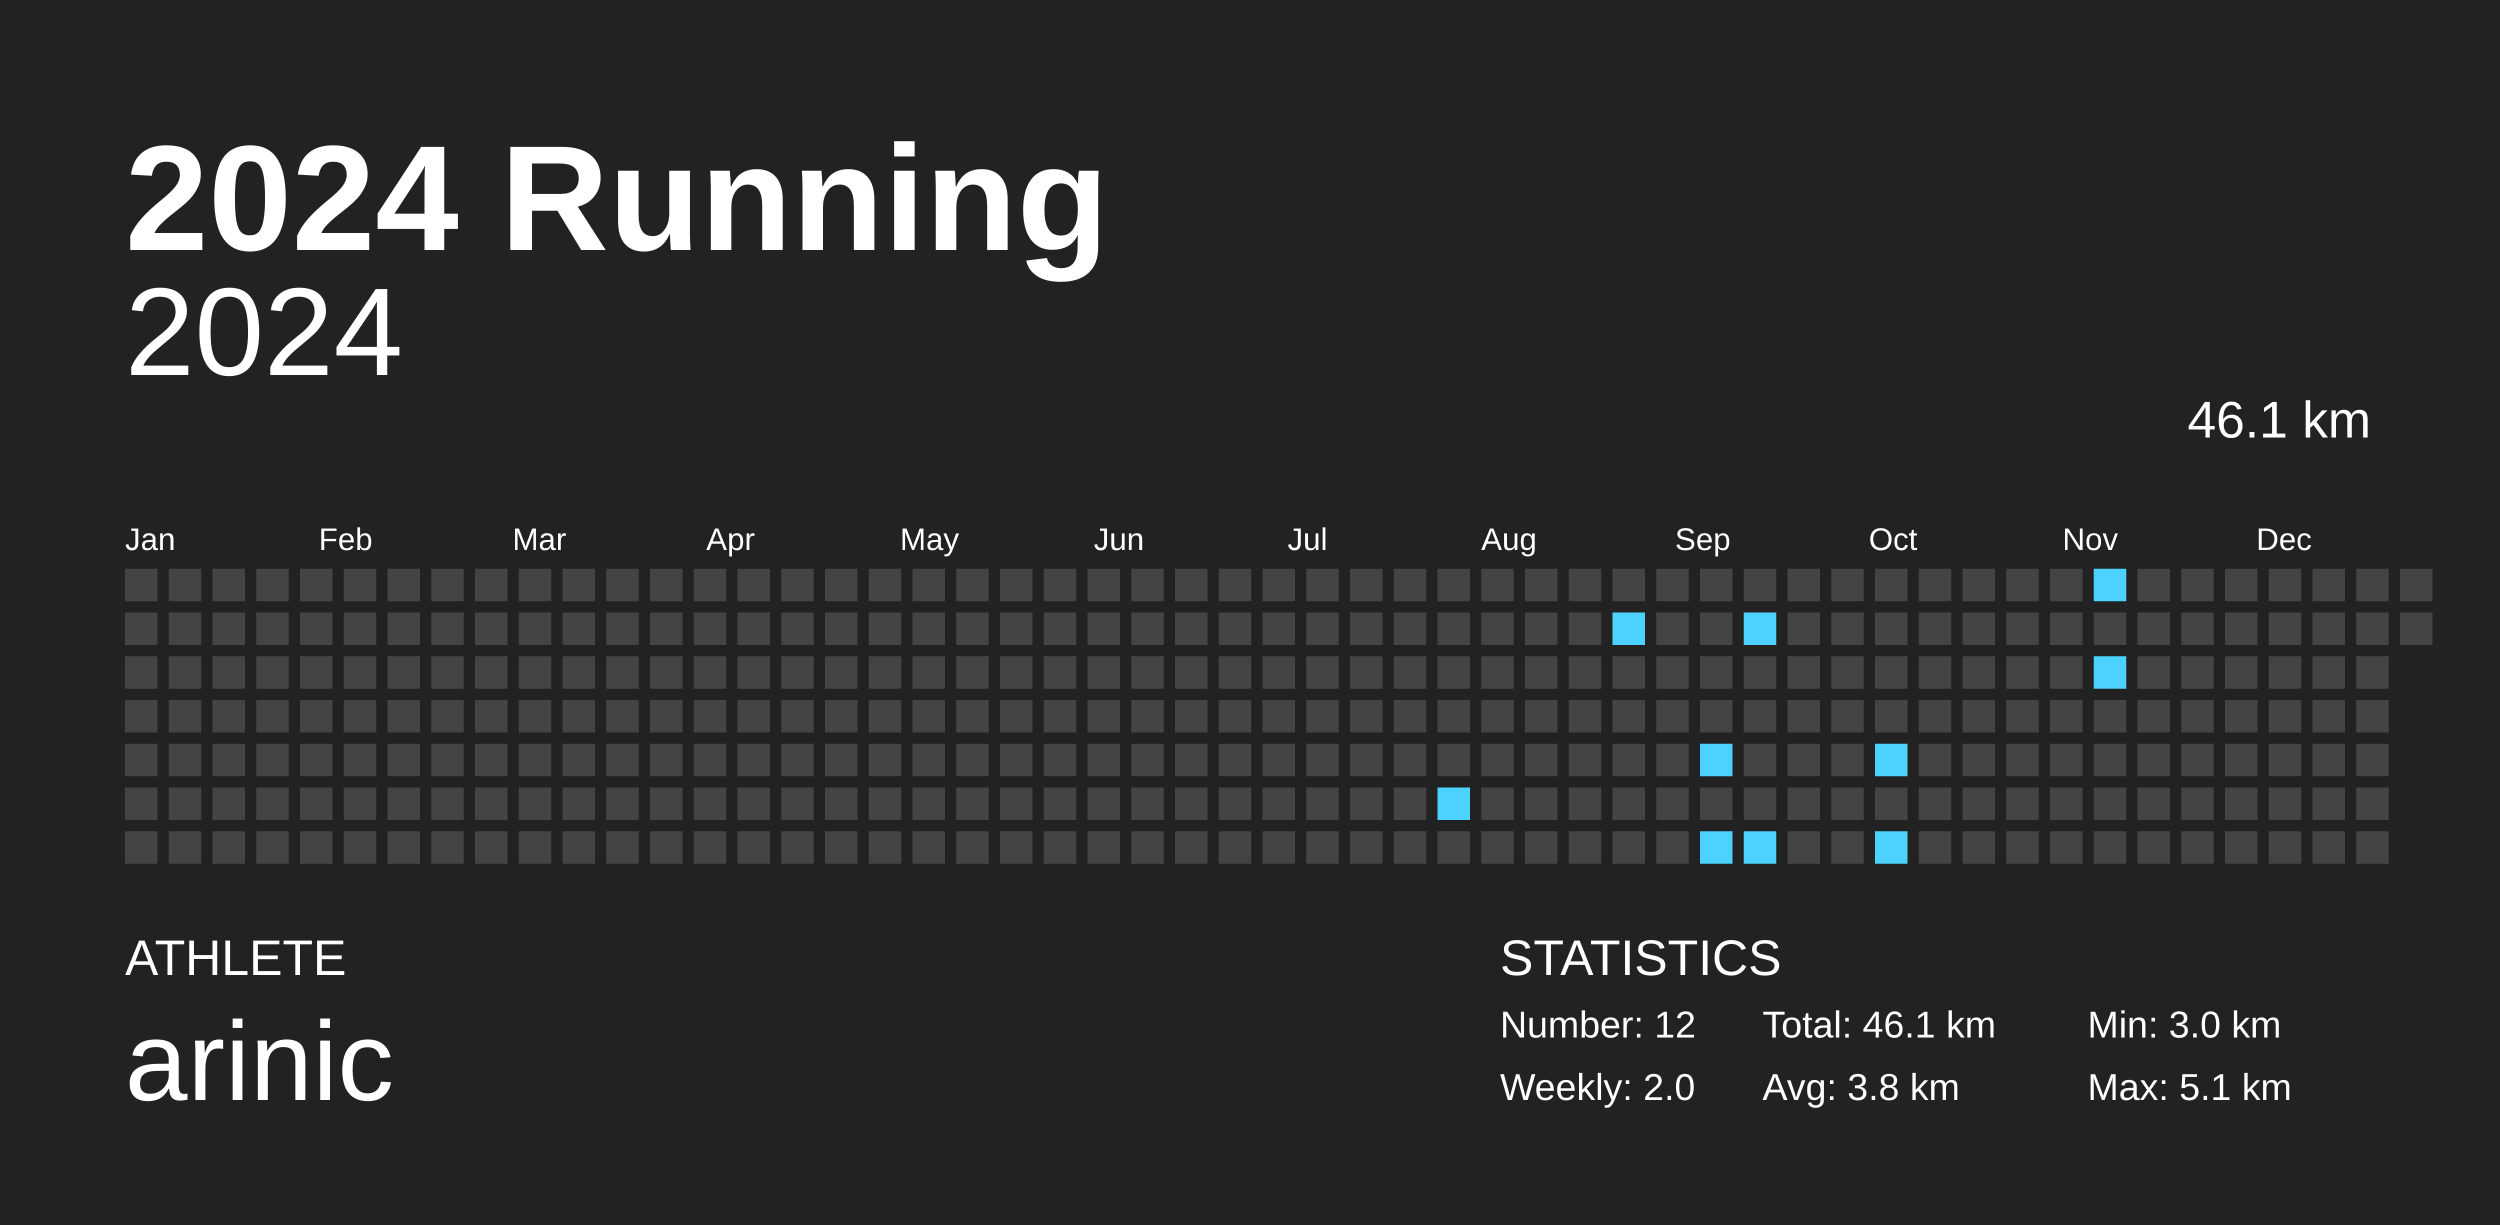
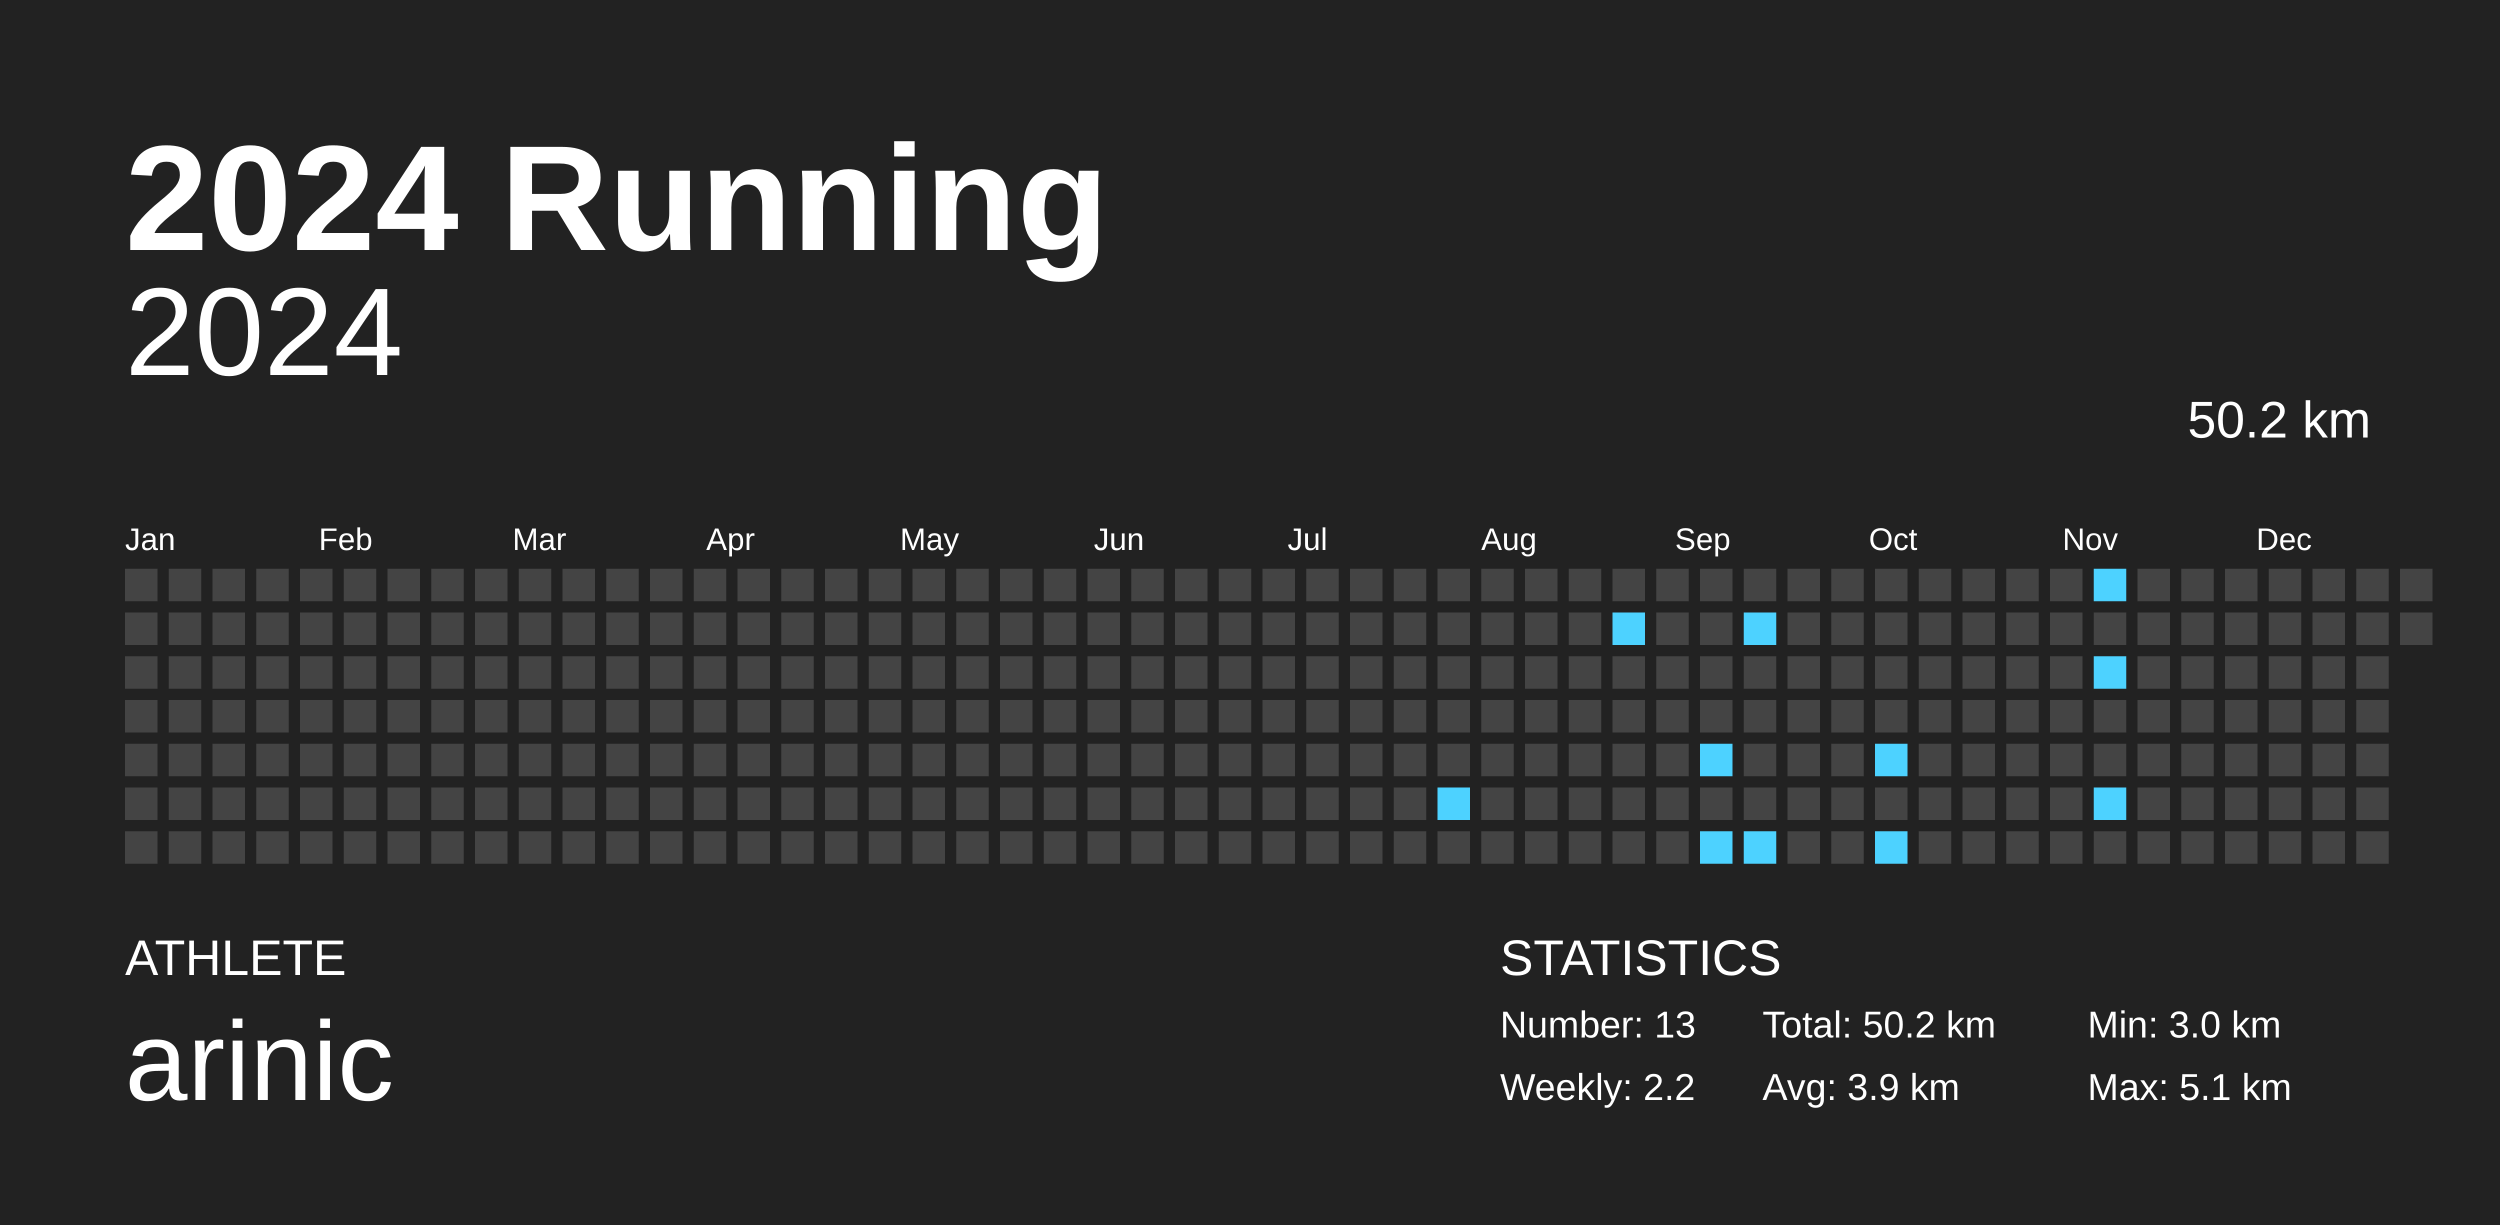
<svg xmlns="http://www.w3.org/2000/svg" baseProfile="full" height="98mm" version="1.1" viewBox="0,0,200,98" width="200mm">
  <defs />
  <rect fill="#222222" height="98" width="200" x="0" y="0" />
  <text fill="#FFFFFF" style="font-size:12px; font-family:Arial; font-weight:bold;" x="10" y="20">2024 Running</text>
  <text fill="#FFFFFF" style="font-size:4px; font-family:Arial" x="10" y="78">ATHLETE</text>
  <text fill="#FFFFFF" style="font-size:9px; font-family:Arial" x="10" y="88">arinic</text>
  <text fill="#FFFFFF" style="font-size:4px; font-family:Arial" x="120" y="78">STATISTICS</text>
-   <text fill="#FFFFFF" style="font-size:3px; font-family:Arial" x="120" y="83">Number: 12</text>
-   <text fill="#FFFFFF" style="font-size:3px; font-family:Arial" x="120" y="88">Weekly: 2.0</text>
-   <text fill="#FFFFFF" style="font-size:3px; font-family:Arial" x="141" y="83">Total: 46.1 km</text>
-   <text fill="#FFFFFF" style="font-size:3px; font-family:Arial" x="141" y="88">Avg: 3.8 km</text>
+   <text fill="#FFFFFF" style="font-size:3px; font-family:Arial" x="120" y="83">Number: 13</text>
+   <text fill="#FFFFFF" style="font-size:3px; font-family:Arial" x="120" y="88">Weekly: 2.2</text>
+   <text fill="#FFFFFF" style="font-size:3px; font-family:Arial" x="141" y="83">Total: 50.2 km</text>
+   <text fill="#FFFFFF" style="font-size:3px; font-family:Arial" x="141" y="88">Avg: 3.9 km</text>
  <text fill="#FFFFFF" style="font-size:3px; font-family:Arial" x="167" y="83">Min: 3.0 km</text>
  <text fill="#FFFFFF" style="font-size:3px; font-family:Arial" x="167" y="88">Max: 5.1 km</text>
  <text alignment-baseline="hanging" fill="#FFFFFF" style="font-size:10.0px; font-family:Arial;" x="10" y="30">2024</text>
-   <text alignment-baseline="hanging" fill="#FFFFFF" style="font-size:4.125px; font-family:Arial;" x="175" y="35">46.1 km</text>
+   <text alignment-baseline="hanging" fill="#FFFFFF" style="font-size:4.125px; font-family:Arial;" x="175" y="35">50.2 km</text>
  <text fill="#FFFFFF" style="font-size:2.5px; font-family:Arial" x="10.0" y="44">Jan</text>
  <text fill="#FFFFFF" style="font-size:2.5px; font-family:Arial" x="25.5" y="44">Feb</text>
  <text fill="#FFFFFF" style="font-size:2.5px; font-family:Arial" x="41.0" y="44">Mar</text>
  <text fill="#FFFFFF" style="font-size:2.5px; font-family:Arial" x="56.5" y="44">Apr</text>
  <text fill="#FFFFFF" style="font-size:2.5px; font-family:Arial" x="72.0" y="44">May</text>
  <text fill="#FFFFFF" style="font-size:2.5px; font-family:Arial" x="87.5" y="44">Jun</text>
  <text fill="#FFFFFF" style="font-size:2.5px; font-family:Arial" x="103.0" y="44">Jul</text>
  <text fill="#FFFFFF" style="font-size:2.5px; font-family:Arial" x="118.5" y="44">Aug</text>
  <text fill="#FFFFFF" style="font-size:2.5px; font-family:Arial" x="134.0" y="44">Sep</text>
  <text fill="#FFFFFF" style="font-size:2.5px; font-family:Arial" x="149.5" y="44">Oct</text>
  <text fill="#FFFFFF" style="font-size:2.5px; font-family:Arial" x="165.0" y="44">Nov</text>
  <text fill="#FFFFFF" style="font-size:2.5px; font-family:Arial" x="180.5" y="44">Dec</text>
  <rect fill="#444444" height="2.6" width="2.6" x="10.0" y="45.5" />
  <rect fill="#444444" height="2.6" width="2.6" x="10.0" y="49.0" />
  <rect fill="#444444" height="2.6" width="2.6" x="10.0" y="52.5" />
  <rect fill="#444444" height="2.6" width="2.6" x="10.0" y="56.0" />
  <rect fill="#444444" height="2.6" width="2.6" x="10.0" y="59.5" />
  <rect fill="#444444" height="2.6" width="2.6" x="10.0" y="63.0" />
  <rect fill="#444444" height="2.6" width="2.6" x="10.0" y="66.5" />
  <rect fill="#444444" height="2.6" width="2.6" x="13.5" y="45.5" />
  <rect fill="#444444" height="2.6" width="2.6" x="13.5" y="49.0" />
  <rect fill="#444444" height="2.6" width="2.6" x="13.5" y="52.5" />
  <rect fill="#444444" height="2.6" width="2.6" x="13.5" y="56.0" />
  <rect fill="#444444" height="2.6" width="2.6" x="13.5" y="59.5" />
  <rect fill="#444444" height="2.6" width="2.6" x="13.5" y="63.0" />
  <rect fill="#444444" height="2.6" width="2.6" x="13.5" y="66.5" />
  <rect fill="#444444" height="2.6" width="2.6" x="17.0" y="45.5" />
  <rect fill="#444444" height="2.6" width="2.6" x="17.0" y="49.0" />
  <rect fill="#444444" height="2.6" width="2.6" x="17.0" y="52.5" />
  <rect fill="#444444" height="2.6" width="2.6" x="17.0" y="56.0" />
  <rect fill="#444444" height="2.6" width="2.6" x="17.0" y="59.5" />
  <rect fill="#444444" height="2.6" width="2.6" x="17.0" y="63.0" />
  <rect fill="#444444" height="2.6" width="2.6" x="17.0" y="66.5" />
  <rect fill="#444444" height="2.6" width="2.6" x="20.5" y="45.5" />
  <rect fill="#444444" height="2.6" width="2.6" x="20.5" y="49.0" />
  <rect fill="#444444" height="2.6" width="2.6" x="20.5" y="52.5" />
  <rect fill="#444444" height="2.6" width="2.6" x="20.5" y="56.0" />
  <rect fill="#444444" height="2.6" width="2.6" x="20.5" y="59.5" />
  <rect fill="#444444" height="2.6" width="2.6" x="20.5" y="63.0" />
  <rect fill="#444444" height="2.6" width="2.6" x="20.5" y="66.5" />
  <rect fill="#444444" height="2.6" width="2.6" x="24.0" y="45.5" />
  <rect fill="#444444" height="2.6" width="2.6" x="24.0" y="49.0" />
  <rect fill="#444444" height="2.6" width="2.6" x="24.0" y="52.5" />
  <rect fill="#444444" height="2.6" width="2.6" x="24.0" y="56.0" />
  <rect fill="#444444" height="2.6" width="2.6" x="24.0" y="59.5" />
  <rect fill="#444444" height="2.6" width="2.6" x="24.0" y="63.0" />
  <rect fill="#444444" height="2.6" width="2.6" x="24.0" y="66.5" />
  <rect fill="#444444" height="2.6" width="2.6" x="27.5" y="45.5" />
  <rect fill="#444444" height="2.6" width="2.6" x="27.5" y="49.0" />
  <rect fill="#444444" height="2.6" width="2.6" x="27.5" y="52.5" />
  <rect fill="#444444" height="2.6" width="2.6" x="27.5" y="56.0" />
  <rect fill="#444444" height="2.6" width="2.6" x="27.5" y="59.5" />
  <rect fill="#444444" height="2.6" width="2.6" x="27.5" y="63.0" />
  <rect fill="#444444" height="2.6" width="2.6" x="27.5" y="66.5" />
  <rect fill="#444444" height="2.6" width="2.6" x="31.0" y="45.5" />
  <rect fill="#444444" height="2.6" width="2.6" x="31.0" y="49.0" />
  <rect fill="#444444" height="2.6" width="2.6" x="31.0" y="52.5" />
  <rect fill="#444444" height="2.6" width="2.6" x="31.0" y="56.0" />
  <rect fill="#444444" height="2.6" width="2.6" x="31.0" y="59.5" />
  <rect fill="#444444" height="2.6" width="2.6" x="31.0" y="63.0" />
  <rect fill="#444444" height="2.6" width="2.6" x="31.0" y="66.5" />
  <rect fill="#444444" height="2.6" width="2.6" x="34.5" y="45.5" />
  <rect fill="#444444" height="2.6" width="2.6" x="34.5" y="49.0" />
  <rect fill="#444444" height="2.6" width="2.6" x="34.5" y="52.5" />
  <rect fill="#444444" height="2.6" width="2.6" x="34.5" y="56.0" />
  <rect fill="#444444" height="2.6" width="2.6" x="34.5" y="59.5" />
  <rect fill="#444444" height="2.6" width="2.6" x="34.5" y="63.0" />
  <rect fill="#444444" height="2.6" width="2.6" x="34.5" y="66.5" />
  <rect fill="#444444" height="2.6" width="2.6" x="38.0" y="45.5" />
  <rect fill="#444444" height="2.6" width="2.6" x="38.0" y="49.0" />
  <rect fill="#444444" height="2.6" width="2.6" x="38.0" y="52.5" />
  <rect fill="#444444" height="2.6" width="2.6" x="38.0" y="56.0" />
  <rect fill="#444444" height="2.6" width="2.6" x="38.0" y="59.5" />
  <rect fill="#444444" height="2.6" width="2.6" x="38.0" y="63.0" />
  <rect fill="#444444" height="2.6" width="2.6" x="38.0" y="66.5" />
  <rect fill="#444444" height="2.6" width="2.6" x="41.5" y="45.5" />
  <rect fill="#444444" height="2.6" width="2.6" x="41.5" y="49.0" />
  <rect fill="#444444" height="2.6" width="2.6" x="41.5" y="52.5" />
  <rect fill="#444444" height="2.6" width="2.6" x="41.5" y="56.0" />
  <rect fill="#444444" height="2.6" width="2.6" x="41.5" y="59.5" />
  <rect fill="#444444" height="2.6" width="2.6" x="41.5" y="63.0" />
  <rect fill="#444444" height="2.6" width="2.6" x="41.5" y="66.5" />
  <rect fill="#444444" height="2.6" width="2.6" x="45.0" y="45.5" />
  <rect fill="#444444" height="2.6" width="2.6" x="45.0" y="49.0" />
  <rect fill="#444444" height="2.6" width="2.6" x="45.0" y="52.5" />
  <rect fill="#444444" height="2.6" width="2.6" x="45.0" y="56.0" />
  <rect fill="#444444" height="2.6" width="2.6" x="45.0" y="59.5" />
  <rect fill="#444444" height="2.6" width="2.6" x="45.0" y="63.0" />
  <rect fill="#444444" height="2.6" width="2.6" x="45.0" y="66.5" />
  <rect fill="#444444" height="2.6" width="2.6" x="48.5" y="45.5" />
  <rect fill="#444444" height="2.6" width="2.6" x="48.5" y="49.0" />
  <rect fill="#444444" height="2.6" width="2.6" x="48.5" y="52.5" />
  <rect fill="#444444" height="2.6" width="2.6" x="48.5" y="56.0" />
  <rect fill="#444444" height="2.6" width="2.6" x="48.5" y="59.5" />
  <rect fill="#444444" height="2.6" width="2.6" x="48.5" y="63.0" />
  <rect fill="#444444" height="2.6" width="2.6" x="48.5" y="66.5" />
  <rect fill="#444444" height="2.6" width="2.6" x="52.0" y="45.5" />
  <rect fill="#444444" height="2.6" width="2.6" x="52.0" y="49.0" />
  <rect fill="#444444" height="2.6" width="2.6" x="52.0" y="52.5" />
  <rect fill="#444444" height="2.6" width="2.6" x="52.0" y="56.0" />
  <rect fill="#444444" height="2.6" width="2.6" x="52.0" y="59.5" />
  <rect fill="#444444" height="2.6" width="2.6" x="52.0" y="63.0" />
  <rect fill="#444444" height="2.6" width="2.6" x="52.0" y="66.5" />
  <rect fill="#444444" height="2.6" width="2.6" x="55.5" y="45.5" />
  <rect fill="#444444" height="2.6" width="2.6" x="55.5" y="49.0" />
  <rect fill="#444444" height="2.6" width="2.6" x="55.5" y="52.5" />
  <rect fill="#444444" height="2.6" width="2.6" x="55.5" y="56.0" />
  <rect fill="#444444" height="2.6" width="2.6" x="55.5" y="59.5" />
  <rect fill="#444444" height="2.6" width="2.6" x="55.5" y="63.0" />
  <rect fill="#444444" height="2.6" width="2.6" x="55.5" y="66.5" />
  <rect fill="#444444" height="2.6" width="2.6" x="59.0" y="45.5" />
  <rect fill="#444444" height="2.6" width="2.6" x="59.0" y="49.0" />
  <rect fill="#444444" height="2.6" width="2.6" x="59.0" y="52.5" />
  <rect fill="#444444" height="2.6" width="2.6" x="59.0" y="56.0" />
  <rect fill="#444444" height="2.6" width="2.6" x="59.0" y="59.5" />
  <rect fill="#444444" height="2.6" width="2.6" x="59.0" y="63.0" />
  <rect fill="#444444" height="2.6" width="2.6" x="59.0" y="66.5" />
  <rect fill="#444444" height="2.6" width="2.6" x="62.5" y="45.5" />
  <rect fill="#444444" height="2.6" width="2.6" x="62.5" y="49.0" />
  <rect fill="#444444" height="2.6" width="2.6" x="62.5" y="52.5" />
  <rect fill="#444444" height="2.6" width="2.6" x="62.5" y="56.0" />
  <rect fill="#444444" height="2.6" width="2.6" x="62.5" y="59.5" />
  <rect fill="#444444" height="2.6" width="2.6" x="62.5" y="63.0" />
  <rect fill="#444444" height="2.6" width="2.6" x="62.5" y="66.5" />
  <rect fill="#444444" height="2.6" width="2.6" x="66.0" y="45.5" />
  <rect fill="#444444" height="2.6" width="2.6" x="66.0" y="49.0" />
  <rect fill="#444444" height="2.6" width="2.6" x="66.0" y="52.5" />
  <rect fill="#444444" height="2.6" width="2.6" x="66.0" y="56.0" />
  <rect fill="#444444" height="2.6" width="2.6" x="66.0" y="59.5" />
  <rect fill="#444444" height="2.6" width="2.6" x="66.0" y="63.0" />
  <rect fill="#444444" height="2.6" width="2.6" x="66.0" y="66.5" />
  <rect fill="#444444" height="2.6" width="2.6" x="69.5" y="45.5" />
  <rect fill="#444444" height="2.6" width="2.6" x="69.5" y="49.0" />
  <rect fill="#444444" height="2.6" width="2.6" x="69.5" y="52.5" />
  <rect fill="#444444" height="2.6" width="2.6" x="69.5" y="56.0" />
  <rect fill="#444444" height="2.6" width="2.6" x="69.5" y="59.5" />
  <rect fill="#444444" height="2.6" width="2.6" x="69.5" y="63.0" />
  <rect fill="#444444" height="2.6" width="2.6" x="69.5" y="66.5" />
  <rect fill="#444444" height="2.6" width="2.6" x="73.0" y="45.5" />
  <rect fill="#444444" height="2.6" width="2.6" x="73.0" y="49.0" />
  <rect fill="#444444" height="2.6" width="2.6" x="73.0" y="52.5" />
  <rect fill="#444444" height="2.6" width="2.6" x="73.0" y="56.0" />
  <rect fill="#444444" height="2.6" width="2.6" x="73.0" y="59.5" />
  <rect fill="#444444" height="2.6" width="2.6" x="73.0" y="63.0" />
  <rect fill="#444444" height="2.6" width="2.6" x="73.0" y="66.5" />
  <rect fill="#444444" height="2.6" width="2.6" x="76.5" y="45.5" />
  <rect fill="#444444" height="2.6" width="2.6" x="76.5" y="49.0" />
  <rect fill="#444444" height="2.6" width="2.6" x="76.5" y="52.5" />
  <rect fill="#444444" height="2.6" width="2.6" x="76.5" y="56.0" />
  <rect fill="#444444" height="2.6" width="2.6" x="76.5" y="59.5" />
  <rect fill="#444444" height="2.6" width="2.6" x="76.5" y="63.0" />
  <rect fill="#444444" height="2.6" width="2.6" x="76.5" y="66.5" />
  <rect fill="#444444" height="2.6" width="2.6" x="80.0" y="45.5" />
  <rect fill="#444444" height="2.6" width="2.6" x="80.0" y="49.0" />
  <rect fill="#444444" height="2.6" width="2.6" x="80.0" y="52.5" />
  <rect fill="#444444" height="2.6" width="2.6" x="80.0" y="56.0" />
  <rect fill="#444444" height="2.6" width="2.6" x="80.0" y="59.5" />
  <rect fill="#444444" height="2.6" width="2.6" x="80.0" y="63.0" />
  <rect fill="#444444" height="2.6" width="2.6" x="80.0" y="66.5" />
  <rect fill="#444444" height="2.6" width="2.6" x="83.5" y="45.5" />
  <rect fill="#444444" height="2.6" width="2.6" x="83.5" y="49.0" />
  <rect fill="#444444" height="2.6" width="2.6" x="83.5" y="52.5" />
  <rect fill="#444444" height="2.6" width="2.6" x="83.5" y="56.0" />
  <rect fill="#444444" height="2.6" width="2.6" x="83.5" y="59.5" />
  <rect fill="#444444" height="2.6" width="2.6" x="83.5" y="63.0" />
  <rect fill="#444444" height="2.6" width="2.6" x="83.5" y="66.5" />
  <rect fill="#444444" height="2.6" width="2.6" x="87.0" y="45.5" />
  <rect fill="#444444" height="2.6" width="2.6" x="87.0" y="49.0" />
  <rect fill="#444444" height="2.6" width="2.6" x="87.0" y="52.5" />
  <rect fill="#444444" height="2.6" width="2.6" x="87.0" y="56.0" />
  <rect fill="#444444" height="2.6" width="2.6" x="87.0" y="59.5" />
  <rect fill="#444444" height="2.6" width="2.6" x="87.0" y="63.0" />
  <rect fill="#444444" height="2.6" width="2.6" x="87.0" y="66.5" />
  <rect fill="#444444" height="2.6" width="2.6" x="90.5" y="45.5" />
  <rect fill="#444444" height="2.6" width="2.6" x="90.5" y="49.0" />
  <rect fill="#444444" height="2.6" width="2.6" x="90.5" y="52.5" />
  <rect fill="#444444" height="2.6" width="2.6" x="90.5" y="56.0" />
  <rect fill="#444444" height="2.6" width="2.6" x="90.5" y="59.5" />
  <rect fill="#444444" height="2.6" width="2.6" x="90.5" y="63.0" />
  <rect fill="#444444" height="2.6" width="2.6" x="90.5" y="66.5" />
  <rect fill="#444444" height="2.6" width="2.6" x="94.0" y="45.5" />
  <rect fill="#444444" height="2.6" width="2.6" x="94.0" y="49.0" />
  <rect fill="#444444" height="2.6" width="2.6" x="94.0" y="52.5" />
  <rect fill="#444444" height="2.6" width="2.6" x="94.0" y="56.0" />
  <rect fill="#444444" height="2.6" width="2.6" x="94.0" y="59.5" />
  <rect fill="#444444" height="2.6" width="2.6" x="94.0" y="63.0" />
  <rect fill="#444444" height="2.6" width="2.6" x="94.0" y="66.5" />
  <rect fill="#444444" height="2.6" width="2.6" x="97.5" y="45.5" />
  <rect fill="#444444" height="2.6" width="2.6" x="97.5" y="49.0" />
  <rect fill="#444444" height="2.6" width="2.6" x="97.5" y="52.5" />
  <rect fill="#444444" height="2.6" width="2.6" x="97.5" y="56.0" />
  <rect fill="#444444" height="2.6" width="2.6" x="97.5" y="59.5" />
  <rect fill="#444444" height="2.6" width="2.6" x="97.5" y="63.0" />
  <rect fill="#444444" height="2.6" width="2.6" x="97.5" y="66.5" />
  <rect fill="#444444" height="2.6" width="2.6" x="101.0" y="45.5" />
  <rect fill="#444444" height="2.6" width="2.6" x="101.0" y="49.0" />
  <rect fill="#444444" height="2.6" width="2.6" x="101.0" y="52.5" />
  <rect fill="#444444" height="2.6" width="2.6" x="101.0" y="56.0" />
  <rect fill="#444444" height="2.6" width="2.6" x="101.0" y="59.5" />
  <rect fill="#444444" height="2.6" width="2.6" x="101.0" y="63.0" />
  <rect fill="#444444" height="2.6" width="2.6" x="101.0" y="66.5" />
  <rect fill="#444444" height="2.6" width="2.6" x="104.5" y="45.5" />
  <rect fill="#444444" height="2.6" width="2.6" x="104.5" y="49.0" />
  <rect fill="#444444" height="2.6" width="2.6" x="104.5" y="52.5" />
  <rect fill="#444444" height="2.6" width="2.6" x="104.5" y="56.0" />
  <rect fill="#444444" height="2.6" width="2.6" x="104.5" y="59.5" />
  <rect fill="#444444" height="2.6" width="2.6" x="104.5" y="63.0" />
  <rect fill="#444444" height="2.6" width="2.6" x="104.5" y="66.5" />
  <rect fill="#444444" height="2.6" width="2.6" x="108.0" y="45.5" />
  <rect fill="#444444" height="2.6" width="2.6" x="108.0" y="49.0" />
  <rect fill="#444444" height="2.6" width="2.6" x="108.0" y="52.5" />
  <rect fill="#444444" height="2.6" width="2.6" x="108.0" y="56.0" />
  <rect fill="#444444" height="2.6" width="2.6" x="108.0" y="59.5" />
  <rect fill="#444444" height="2.6" width="2.6" x="108.0" y="63.0" />
  <rect fill="#444444" height="2.6" width="2.6" x="108.0" y="66.5" />
  <rect fill="#444444" height="2.6" width="2.6" x="111.5" y="45.5" />
  <rect fill="#444444" height="2.6" width="2.6" x="111.5" y="49.0" />
  <rect fill="#444444" height="2.6" width="2.6" x="111.5" y="52.5" />
  <rect fill="#444444" height="2.6" width="2.6" x="111.5" y="56.0" />
  <rect fill="#444444" height="2.6" width="2.6" x="111.5" y="59.5" />
  <rect fill="#444444" height="2.6" width="2.6" x="111.5" y="63.0" />
  <rect fill="#444444" height="2.6" width="2.6" x="111.5" y="66.5" />
  <rect fill="#444444" height="2.6" width="2.6" x="115.0" y="45.5" />
  <rect fill="#444444" height="2.6" width="2.6" x="115.0" y="49.0" />
  <rect fill="#444444" height="2.6" width="2.6" x="115.0" y="52.5" />
  <rect fill="#444444" height="2.6" width="2.6" x="115.0" y="56.0" />
  <rect fill="#444444" height="2.6" width="2.6" x="115.0" y="59.5" />
  <rect fill="#4dd2ff" height="2.6" width="2.6" x="115.0" y="63.0" />
  <rect fill="#444444" height="2.6" width="2.6" x="115.0" y="66.5" />
  <rect fill="#444444" height="2.6" width="2.6" x="118.5" y="45.5" />
  <rect fill="#444444" height="2.6" width="2.6" x="118.5" y="49.0" />
  <rect fill="#444444" height="2.6" width="2.6" x="118.5" y="52.5" />
  <rect fill="#444444" height="2.6" width="2.6" x="118.5" y="56.0" />
  <rect fill="#444444" height="2.6" width="2.6" x="118.5" y="59.5" />
  <rect fill="#444444" height="2.6" width="2.6" x="118.5" y="63.0" />
  <rect fill="#444444" height="2.6" width="2.6" x="118.5" y="66.5" />
  <rect fill="#444444" height="2.6" width="2.6" x="122.0" y="45.5" />
  <rect fill="#444444" height="2.6" width="2.6" x="122.0" y="49.0" />
  <rect fill="#444444" height="2.6" width="2.6" x="122.0" y="52.5" />
  <rect fill="#444444" height="2.6" width="2.6" x="122.0" y="56.0" />
  <rect fill="#444444" height="2.6" width="2.6" x="122.0" y="59.5" />
  <rect fill="#444444" height="2.6" width="2.6" x="122.0" y="63.0" />
  <rect fill="#444444" height="2.6" width="2.6" x="122.0" y="66.5" />
  <rect fill="#444444" height="2.6" width="2.6" x="125.5" y="45.5" />
  <rect fill="#444444" height="2.6" width="2.6" x="125.5" y="49.0" />
  <rect fill="#444444" height="2.6" width="2.6" x="125.5" y="52.5" />
  <rect fill="#444444" height="2.6" width="2.6" x="125.5" y="56.0" />
  <rect fill="#444444" height="2.6" width="2.6" x="125.5" y="59.5" />
  <rect fill="#444444" height="2.6" width="2.6" x="125.5" y="63.0" />
  <rect fill="#444444" height="2.6" width="2.6" x="125.5" y="66.5" />
  <rect fill="#444444" height="2.6" width="2.6" x="129.0" y="45.5" />
  <rect fill="#4dd2ff" height="2.6" width="2.6" x="129.0" y="49.0" />
  <rect fill="#444444" height="2.6" width="2.6" x="129.0" y="52.5" />
  <rect fill="#444444" height="2.6" width="2.6" x="129.0" y="56.0" />
  <rect fill="#444444" height="2.6" width="2.6" x="129.0" y="59.5" />
  <rect fill="#444444" height="2.6" width="2.6" x="129.0" y="63.0" />
  <rect fill="#444444" height="2.6" width="2.6" x="129.0" y="66.5" />
  <rect fill="#444444" height="2.6" width="2.6" x="132.5" y="45.5" />
  <rect fill="#444444" height="2.6" width="2.6" x="132.5" y="49.0" />
  <rect fill="#444444" height="2.6" width="2.6" x="132.5" y="52.5" />
  <rect fill="#444444" height="2.6" width="2.6" x="132.5" y="56.0" />
  <rect fill="#444444" height="2.6" width="2.6" x="132.5" y="59.5" />
  <rect fill="#444444" height="2.6" width="2.6" x="132.5" y="63.0" />
  <rect fill="#444444" height="2.6" width="2.6" x="132.5" y="66.5" />
  <rect fill="#444444" height="2.6" width="2.6" x="136.0" y="45.5" />
  <rect fill="#444444" height="2.6" width="2.6" x="136.0" y="49.0" />
  <rect fill="#444444" height="2.6" width="2.6" x="136.0" y="52.5" />
  <rect fill="#444444" height="2.6" width="2.6" x="136.0" y="56.0" />
  <rect fill="#4dd2ff" height="2.6" width="2.6" x="136.0" y="59.5" />
  <rect fill="#444444" height="2.6" width="2.6" x="136.0" y="63.0" />
  <rect fill="#4dd2ff" height="2.6" width="2.6" x="136.0" y="66.5" />
  <rect fill="#444444" height="2.6" width="2.6" x="139.5" y="45.5" />
  <rect fill="#4dd2ff" height="2.6" width="2.6" x="139.5" y="49.0" />
  <rect fill="#444444" height="2.6" width="2.6" x="139.5" y="52.5" />
  <rect fill="#444444" height="2.6" width="2.6" x="139.5" y="56.0" />
  <rect fill="#444444" height="2.6" width="2.6" x="139.5" y="59.5" />
  <rect fill="#444444" height="2.6" width="2.6" x="139.5" y="63.0" />
  <rect fill="#4dd2ff" height="2.6" width="2.6" x="139.5" y="66.5" />
  <rect fill="#444444" height="2.6" width="2.6" x="143.0" y="45.5" />
  <rect fill="#444444" height="2.6" width="2.6" x="143.0" y="49.0" />
  <rect fill="#444444" height="2.6" width="2.6" x="143.0" y="52.5" />
  <rect fill="#444444" height="2.6" width="2.6" x="143.0" y="56.0" />
  <rect fill="#444444" height="2.6" width="2.6" x="143.0" y="59.5" />
  <rect fill="#444444" height="2.6" width="2.6" x="143.0" y="63.0" />
  <rect fill="#444444" height="2.6" width="2.6" x="143.0" y="66.5" />
  <rect fill="#444444" height="2.6" width="2.6" x="146.5" y="45.5" />
  <rect fill="#444444" height="2.6" width="2.6" x="146.5" y="49.0" />
  <rect fill="#444444" height="2.6" width="2.6" x="146.5" y="52.5" />
  <rect fill="#444444" height="2.6" width="2.6" x="146.5" y="56.0" />
  <rect fill="#444444" height="2.6" width="2.6" x="146.5" y="59.5" />
  <rect fill="#444444" height="2.6" width="2.6" x="146.5" y="63.0" />
  <rect fill="#444444" height="2.6" width="2.6" x="146.5" y="66.5" />
  <rect fill="#444444" height="2.6" width="2.6" x="150.0" y="45.5" />
  <rect fill="#444444" height="2.6" width="2.6" x="150.0" y="49.0" />
  <rect fill="#444444" height="2.6" width="2.6" x="150.0" y="52.5" />
  <rect fill="#444444" height="2.6" width="2.6" x="150.0" y="56.0" />
  <rect fill="#4dd2ff" height="2.6" width="2.6" x="150.0" y="59.5" />
  <rect fill="#444444" height="2.6" width="2.6" x="150.0" y="63.0" />
  <rect fill="#4dd2ff" height="2.6" width="2.6" x="150.0" y="66.5" />
  <rect fill="#444444" height="2.6" width="2.6" x="153.5" y="45.5" />
  <rect fill="#444444" height="2.6" width="2.6" x="153.5" y="49.0" />
  <rect fill="#444444" height="2.6" width="2.6" x="153.5" y="52.5" />
  <rect fill="#444444" height="2.6" width="2.6" x="153.5" y="56.0" />
  <rect fill="#444444" height="2.6" width="2.6" x="153.5" y="59.5" />
  <rect fill="#444444" height="2.6" width="2.6" x="153.5" y="63.0" />
  <rect fill="#444444" height="2.6" width="2.6" x="153.5" y="66.5" />
  <rect fill="#444444" height="2.6" width="2.6" x="157.0" y="45.5" />
  <rect fill="#444444" height="2.6" width="2.6" x="157.0" y="49.0" />
  <rect fill="#444444" height="2.6" width="2.6" x="157.0" y="52.5" />
  <rect fill="#444444" height="2.6" width="2.6" x="157.0" y="56.0" />
  <rect fill="#444444" height="2.6" width="2.6" x="157.0" y="59.5" />
  <rect fill="#444444" height="2.6" width="2.6" x="157.0" y="63.0" />
  <rect fill="#444444" height="2.6" width="2.6" x="157.0" y="66.5" />
  <rect fill="#444444" height="2.6" width="2.6" x="160.5" y="45.5" />
  <rect fill="#444444" height="2.6" width="2.6" x="160.5" y="49.0" />
  <rect fill="#444444" height="2.6" width="2.6" x="160.5" y="52.5" />
  <rect fill="#444444" height="2.6" width="2.6" x="160.5" y="56.0" />
  <rect fill="#444444" height="2.6" width="2.6" x="160.5" y="59.5" />
  <rect fill="#444444" height="2.6" width="2.6" x="160.5" y="63.0" />
  <rect fill="#444444" height="2.6" width="2.6" x="160.5" y="66.5" />
  <rect fill="#444444" height="2.6" width="2.6" x="164.0" y="45.5" />
  <rect fill="#444444" height="2.6" width="2.6" x="164.0" y="49.0" />
  <rect fill="#444444" height="2.6" width="2.6" x="164.0" y="52.5" />
  <rect fill="#444444" height="2.6" width="2.6" x="164.0" y="56.0" />
  <rect fill="#444444" height="2.6" width="2.6" x="164.0" y="59.5" />
  <rect fill="#444444" height="2.6" width="2.6" x="164.0" y="63.0" />
  <rect fill="#444444" height="2.6" width="2.6" x="164.0" y="66.5" />
  <rect fill="#4dd2ff" height="2.6" width="2.6" x="167.5" y="45.5" />
  <rect fill="#444444" height="2.6" width="2.6" x="167.5" y="49.0" />
  <rect fill="#4dd2ff" height="2.6" width="2.6" x="167.5" y="52.5" />
  <rect fill="#444444" height="2.6" width="2.6" x="167.5" y="56.0" />
  <rect fill="#444444" height="2.6" width="2.6" x="167.5" y="59.5" />
-   <rect fill="#444444" height="2.6" width="2.6" x="167.5" y="63.0" />
+   <rect fill="#4dd2ff" height="2.6" width="2.6" x="167.5" y="63.0" />
  <rect fill="#444444" height="2.6" width="2.6" x="167.5" y="66.5" />
  <rect fill="#444444" height="2.6" width="2.6" x="171.0" y="45.5" />
  <rect fill="#444444" height="2.6" width="2.6" x="171.0" y="49.0" />
  <rect fill="#444444" height="2.6" width="2.6" x="171.0" y="52.5" />
  <rect fill="#444444" height="2.6" width="2.6" x="171.0" y="56.0" />
  <rect fill="#444444" height="2.6" width="2.6" x="171.0" y="59.5" />
  <rect fill="#444444" height="2.6" width="2.6" x="171.0" y="63.0" />
  <rect fill="#444444" height="2.6" width="2.6" x="171.0" y="66.5" />
  <rect fill="#444444" height="2.6" width="2.6" x="174.5" y="45.5" />
  <rect fill="#444444" height="2.6" width="2.6" x="174.5" y="49.0" />
  <rect fill="#444444" height="2.6" width="2.6" x="174.5" y="52.5" />
  <rect fill="#444444" height="2.6" width="2.6" x="174.5" y="56.0" />
  <rect fill="#444444" height="2.6" width="2.6" x="174.5" y="59.5" />
  <rect fill="#444444" height="2.6" width="2.6" x="174.5" y="63.0" />
  <rect fill="#444444" height="2.6" width="2.6" x="174.5" y="66.5" />
  <rect fill="#444444" height="2.6" width="2.6" x="178.0" y="45.5" />
  <rect fill="#444444" height="2.6" width="2.6" x="178.0" y="49.0" />
  <rect fill="#444444" height="2.6" width="2.6" x="178.0" y="52.5" />
  <rect fill="#444444" height="2.6" width="2.6" x="178.0" y="56.0" />
  <rect fill="#444444" height="2.6" width="2.6" x="178.0" y="59.5" />
  <rect fill="#444444" height="2.6" width="2.6" x="178.0" y="63.0" />
  <rect fill="#444444" height="2.6" width="2.6" x="178.0" y="66.5" />
  <rect fill="#444444" height="2.6" width="2.6" x="181.5" y="45.5" />
  <rect fill="#444444" height="2.6" width="2.6" x="181.5" y="49.0" />
  <rect fill="#444444" height="2.6" width="2.6" x="181.5" y="52.5" />
  <rect fill="#444444" height="2.6" width="2.6" x="181.5" y="56.0" />
  <rect fill="#444444" height="2.6" width="2.6" x="181.5" y="59.5" />
  <rect fill="#444444" height="2.6" width="2.6" x="181.5" y="63.0" />
  <rect fill="#444444" height="2.6" width="2.6" x="181.5" y="66.5" />
  <rect fill="#444444" height="2.6" width="2.6" x="185.0" y="45.5" />
  <rect fill="#444444" height="2.6" width="2.6" x="185.0" y="49.0" />
  <rect fill="#444444" height="2.6" width="2.6" x="185.0" y="52.5" />
  <rect fill="#444444" height="2.6" width="2.6" x="185.0" y="56.0" />
  <rect fill="#444444" height="2.6" width="2.6" x="185.0" y="59.5" />
  <rect fill="#444444" height="2.6" width="2.6" x="185.0" y="63.0" />
  <rect fill="#444444" height="2.6" width="2.6" x="185.0" y="66.5" />
  <rect fill="#444444" height="2.6" width="2.6" x="188.5" y="45.5" />
  <rect fill="#444444" height="2.6" width="2.6" x="188.5" y="49.0" />
  <rect fill="#444444" height="2.6" width="2.6" x="188.5" y="52.5" />
  <rect fill="#444444" height="2.6" width="2.6" x="188.5" y="56.0" />
  <rect fill="#444444" height="2.6" width="2.6" x="188.5" y="59.5" />
  <rect fill="#444444" height="2.6" width="2.6" x="188.5" y="63.0" />
  <rect fill="#444444" height="2.6" width="2.6" x="188.5" y="66.5" />
  <rect fill="#444444" height="2.6" width="2.6" x="192.0" y="45.5" />
  <rect fill="#444444" height="2.6" width="2.6" x="192.0" y="49.0" />
</svg>
